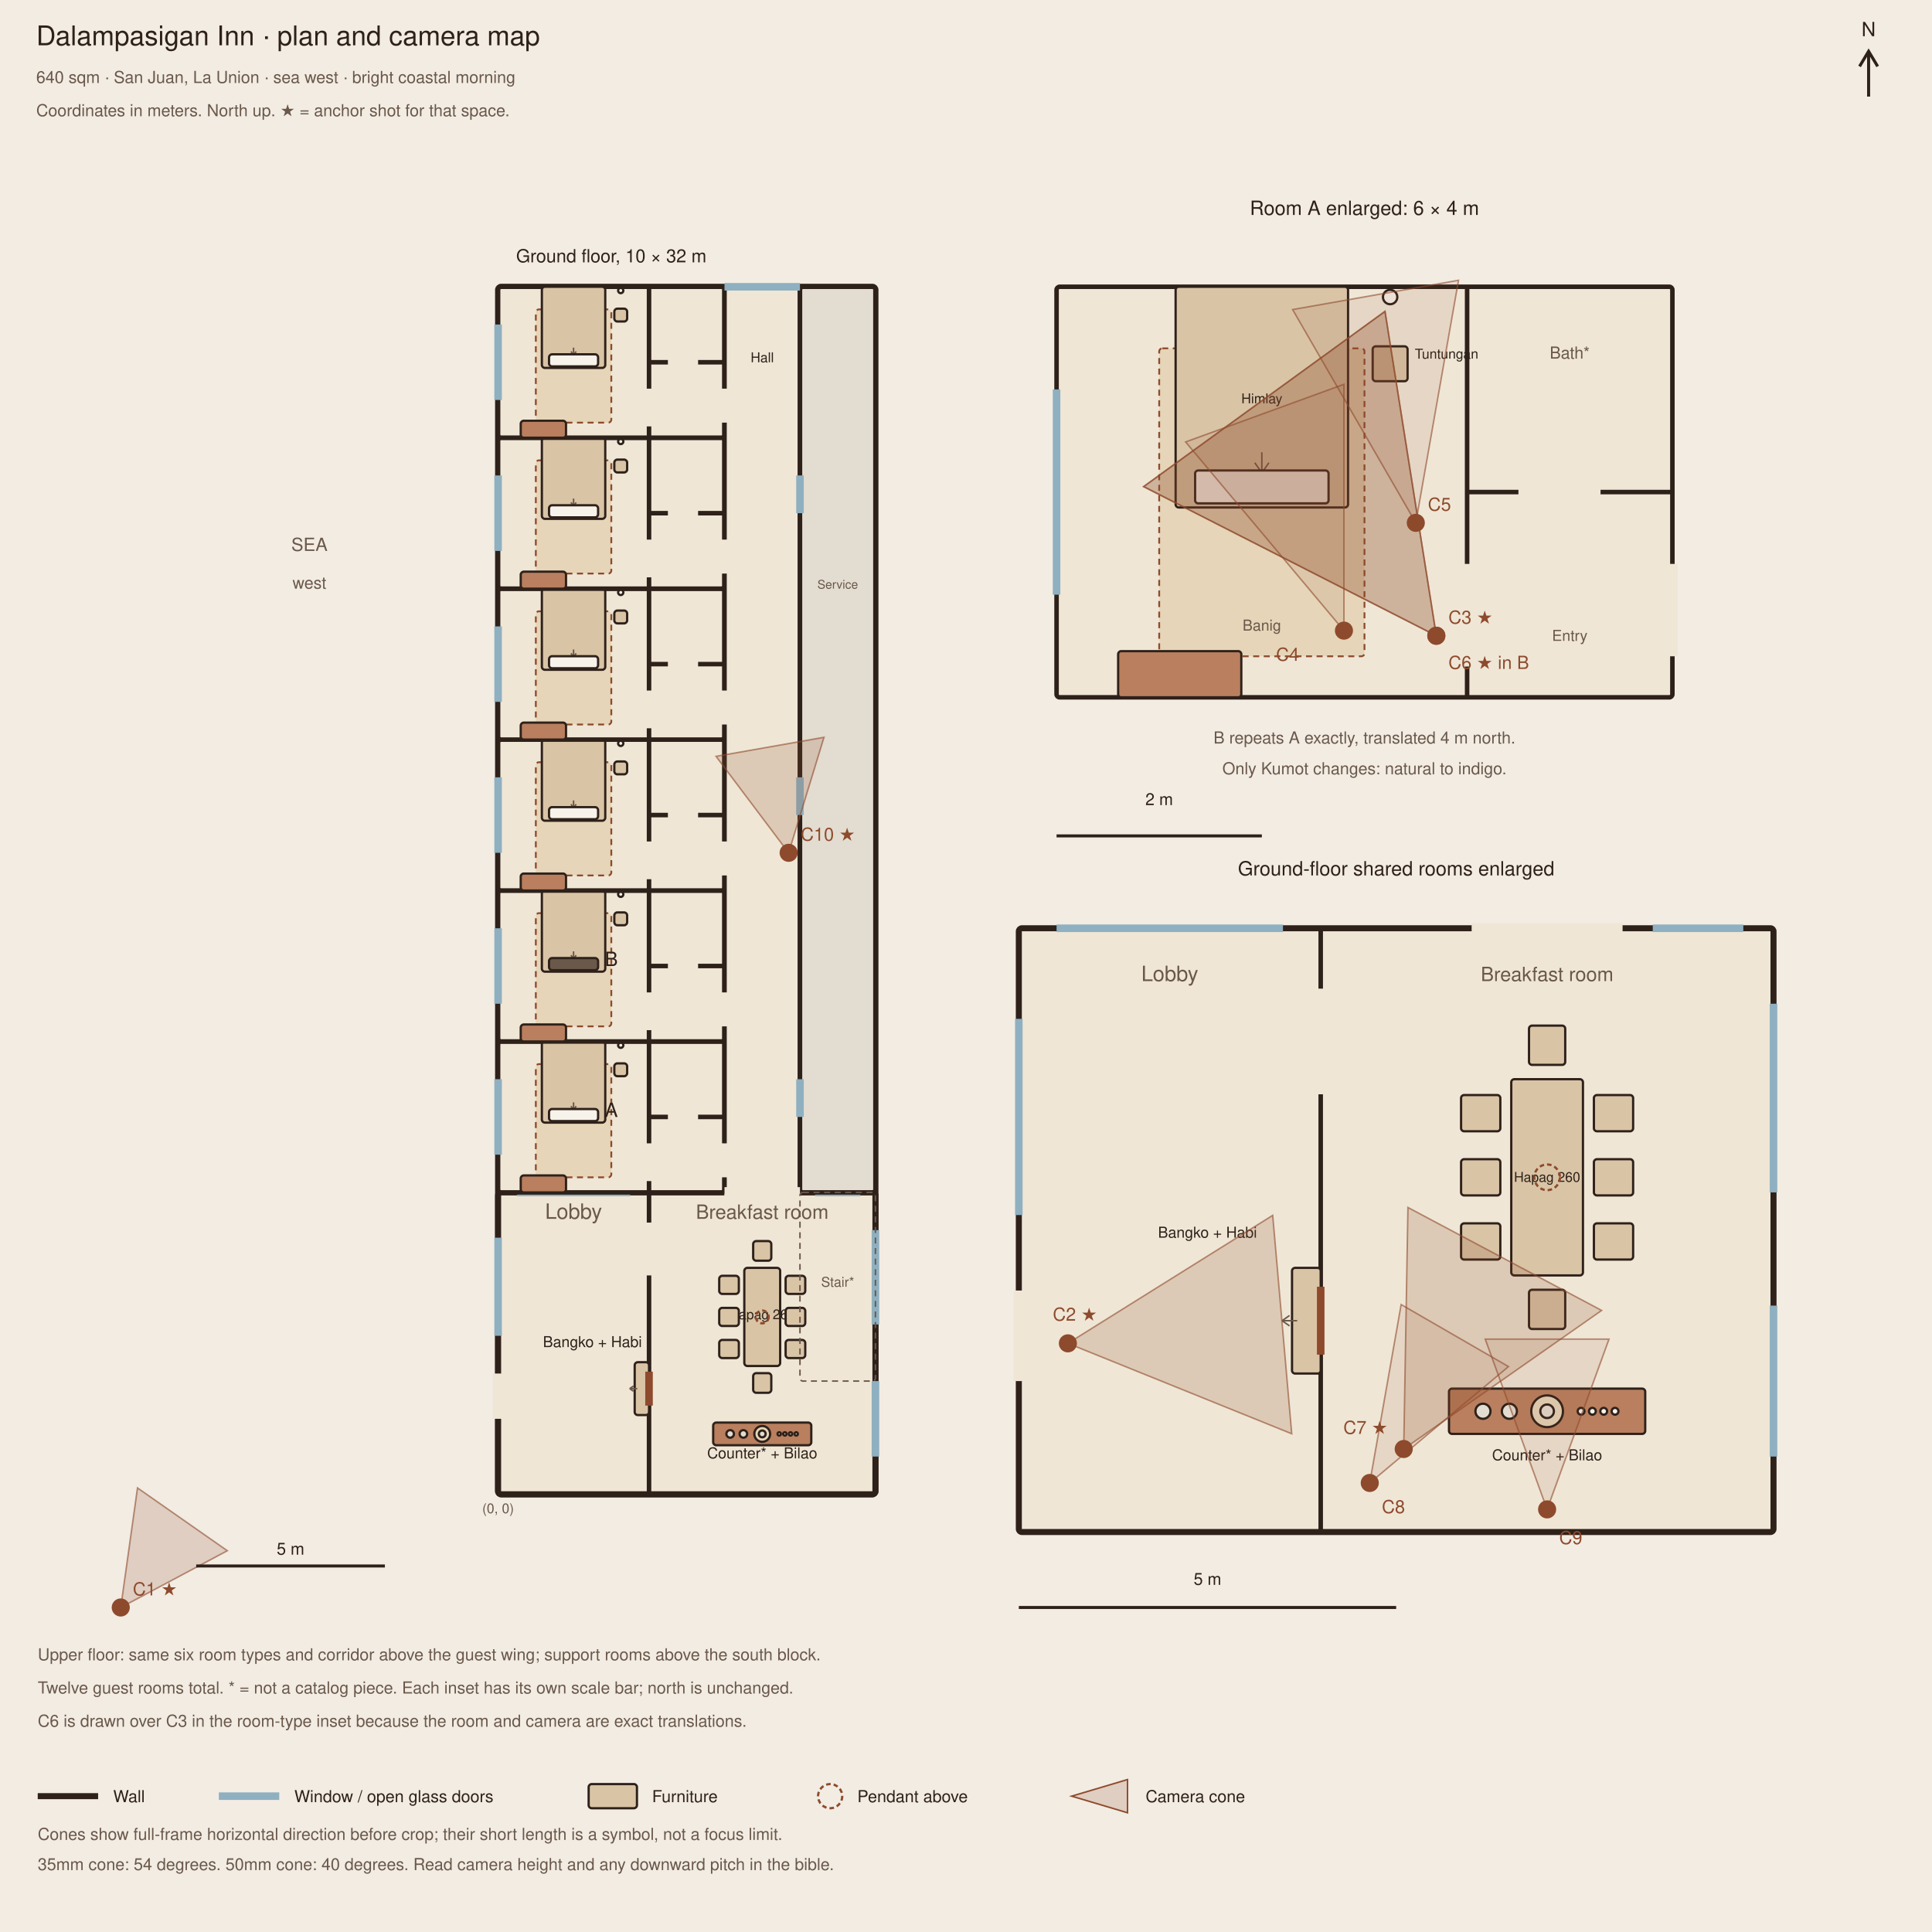
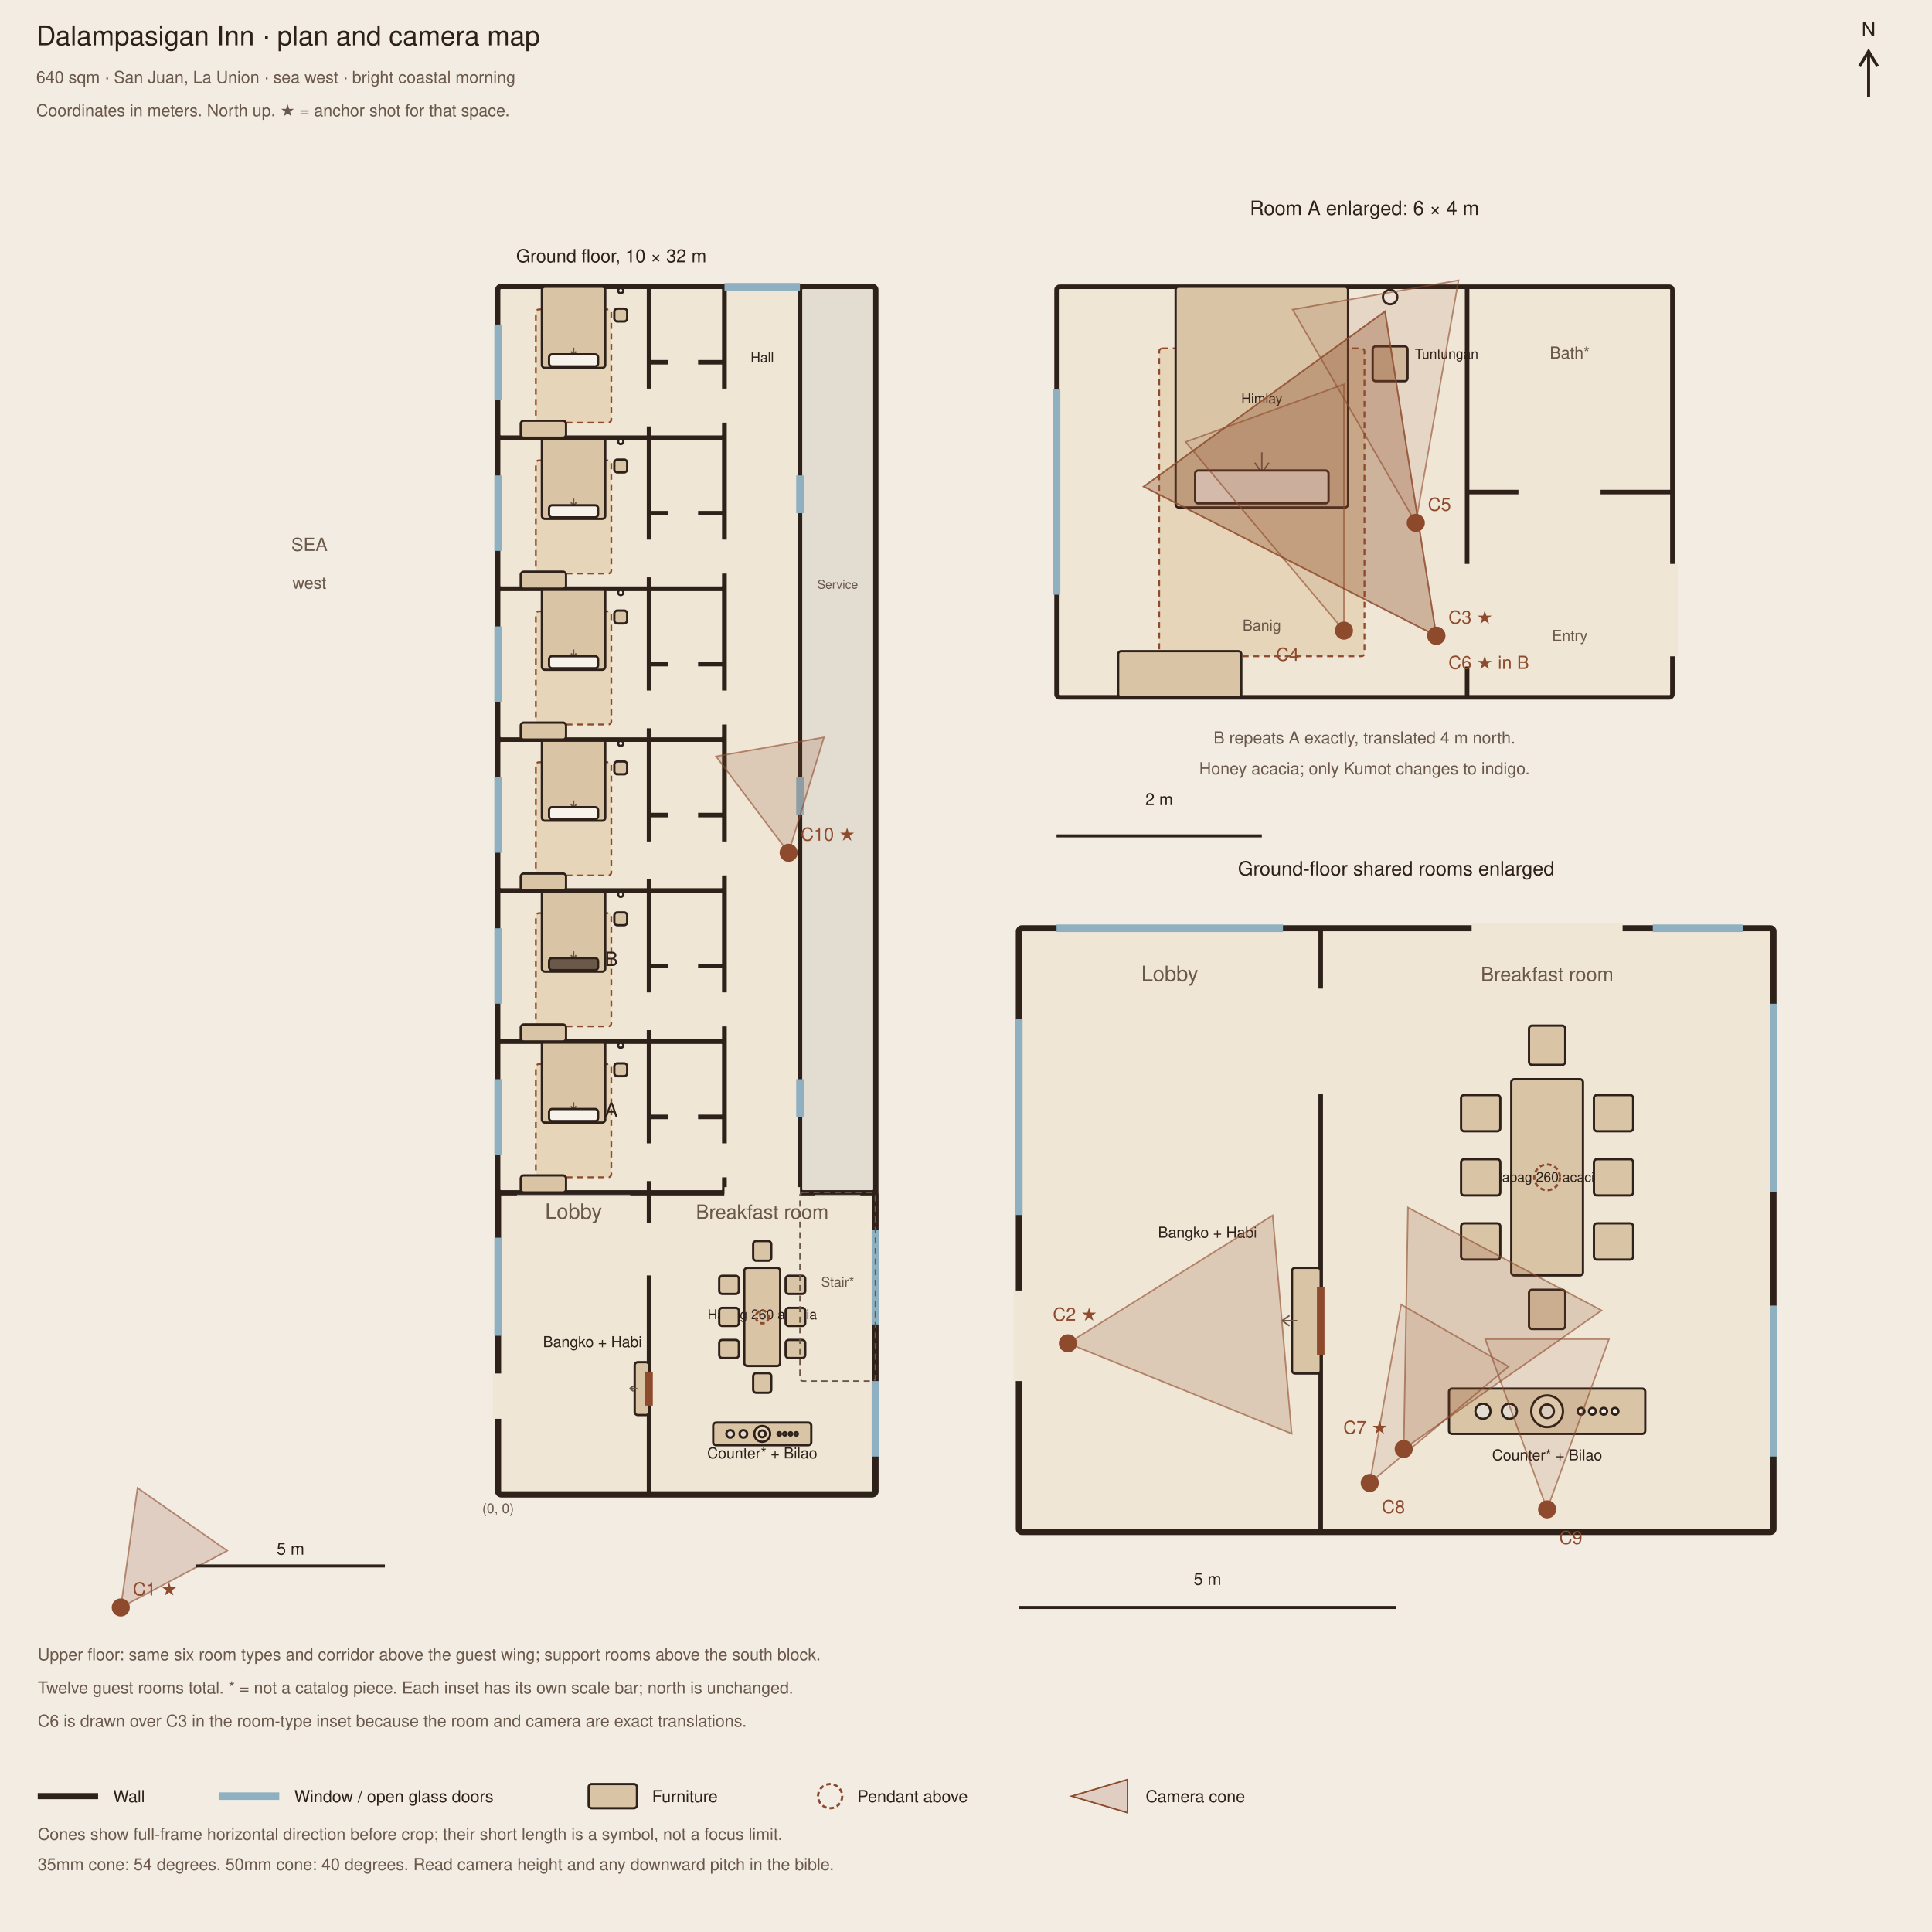
<svg xmlns="http://www.w3.org/2000/svg" width="1280" height="1280" viewBox="0 0 1280 1280" font-family="Helvetica, Arial, sans-serif">
  <rect width="100%" height="100%" fill="#F2ECE3" />
  <text x="24.0" y="30.0" font-size="18" font-weight="500" text-anchor="start" fill="#2E211A">Dalampasigan Inn · plan and camera map</text>
  <text x="24.0" y="55.0" font-size="11" font-weight="400" text-anchor="start" fill="#6A584A">640 sqm · San Juan, La Union · sea west · bright coastal morning</text>
  <text x="24.0" y="77.0" font-size="11" font-weight="400" text-anchor="start" fill="#6A584A">Coordinates in meters. North up. ★ = anchor shot for that space.</text>
  <path d="M1238 64 L1238 34 M1232 44 L1238 34 L1244 44" stroke="#2E211A" stroke-width="2" fill="none" />
  <text x="1238.0" y="24.0" font-size="13" font-weight="400" text-anchor="middle" fill="#2E211A">N</text>
  <rect x="330" y="190" width="250" height="800" rx="2" fill="#EFE6D6" stroke="#2E211A" stroke-width="4" />
  <rect x="330" y="790" width="250" height="200" rx="2" fill="#EFE6D6" stroke="#2E211A" stroke-width="4" />
  <line x1="430" y1="990" x2="430" y2="790" stroke="#2E211A" stroke-width="3" />
  <line x1="330" y1="940" x2="330" y2="910.0" stroke="#EFE6D6" stroke-width="7" />
  <line x1="430" y1="845.0" x2="430" y2="810.0" stroke="#EFE6D6" stroke-width="7" />
  <line x1="480" y1="790" x2="530" y2="790" stroke="#EFE6D6" stroke-width="7" />
  <line x1="330" y1="885.0" x2="330" y2="820.0" stroke="#8FB0C0" stroke-width="5" />
  <line x1="342.5" y1="790" x2="417.5" y2="790" stroke="#8FB0C0" stroke-width="5" />
  <line x1="580" y1="965" x2="580" y2="915" stroke="#8FB0C0" stroke-width="5" />
  <line x1="580" y1="877.5" x2="580" y2="815" stroke="#8FB0C0" stroke-width="5" />
  <line x1="540.0" y1="790" x2="570.0" y2="790" stroke="#8FB0C0" stroke-width="5" />
  <rect x="420.5" y="902.5" width="9.5" height="35.0" rx="2" fill="#D9C4A6" stroke="#2E211A" stroke-width="1.5" />
  <line x1="422.21" y1="920.0" x2="417.21" y2="920.0" stroke="#6A584A" stroke-width="1" />
  <line x1="417.21" y1="920.0" x2="419.667" y2="918.279" stroke="#6A584A" stroke-width="1" />
  <line x1="417.21" y1="920.0" x2="419.667" y2="921.721" stroke="#6A584A" stroke-width="1" />
  <line x1="430" y1="931.25" x2="430" y2="908.75" stroke="#8E4A2C" stroke-width="5" />
  <text x="392.5" y="892.5" font-size="10" font-weight="400" text-anchor="middle" fill="#2E211A">Bangko + Habi</text>
  <rect x="493.125" y="840.0" width="23.75" height="65.0" rx="2" fill="#D9C4A6" stroke="#2E211A" stroke-width="1.5" />
-   <text x="505.0" y="874.0" font-size="9" font-weight="400" text-anchor="middle" fill="#2E211A">Hapag 260</text>
+   <text x="505.0" y="874.0" font-size="9" font-weight="400" text-anchor="middle" fill="#2E211A">Hapag 260 acacia</text>
  <rect x="476.5" y="887.75" width="13.0" height="12.0" rx="2" fill="#D9C4A6" stroke="#2E211A" stroke-width="1.5" />
  <rect x="476.5" y="866.5" width="13.0" height="12.0" rx="2" fill="#D9C4A6" stroke="#2E211A" stroke-width="1.5" />
  <rect x="476.5" y="845.25" width="13.0" height="12.0" rx="2" fill="#D9C4A6" stroke="#2E211A" stroke-width="1.5" />
  <rect x="520.5" y="887.75" width="13.0" height="12.0" rx="2" fill="#D9C4A6" stroke="#2E211A" stroke-width="1.5" />
  <rect x="520.5" y="866.5" width="13.0" height="12.0" rx="2" fill="#D9C4A6" stroke="#2E211A" stroke-width="1.5" />
  <rect x="520.5" y="845.25" width="13.0" height="12.0" rx="2" fill="#D9C4A6" stroke="#2E211A" stroke-width="1.5" />
  <rect x="499.0" y="909.75" width="12.0" height="13.0" rx="2" fill="#D9C4A6" stroke="#2E211A" stroke-width="1.5" />
  <rect x="499.0" y="822.25" width="12.0" height="13.0" rx="2" fill="#D9C4A6" stroke="#2E211A" stroke-width="1.5" />
  <circle cx="505" cy="872.5" r="4.25" fill="none" stroke="#8E4A2C" stroke-width="1.5" stroke-dasharray="3 2" />
-   <rect x="472.5" y="942.5" width="65.0" height="15.0" rx="2" fill="#B97F5E" stroke="#2E211A" stroke-width="1.5" />
+   <rect x="472.5" y="942.5" width="65.0" height="15.0" rx="2" fill="#D9C4A6" stroke="#2E211A" stroke-width="1.5" />
  <circle cx="505" cy="950.0" r="5.25" fill="#E6D5B8" stroke="#2E211A" stroke-width="1.5" />
  <circle cx="483.75" cy="950.0" r="2.5" fill="#E3DCD0" stroke="#2E211A" stroke-width="1.5" />
  <circle cx="492.5" cy="950.0" r="2.5" fill="#E3DCD0" stroke="#2E211A" stroke-width="1.5" />
  <circle cx="505" cy="950.0" r="2.25" fill="#E3DCD0" stroke="#2E211A" stroke-width="1.5" />
  <circle cx="516.25" cy="950.0" r="1.125" fill="#F7F2EA" stroke="#2E211A" stroke-width="1.5" />
  <circle cx="520.0" cy="950.0" r="1.125" fill="#F7F2EA" stroke="#2E211A" stroke-width="1.5" />
  <circle cx="523.75" cy="950.0" r="1.125" fill="#F7F2EA" stroke="#2E211A" stroke-width="1.5" />
  <circle cx="527.5" cy="950.0" r="1.125" fill="#F7F2EA" stroke="#2E211A" stroke-width="1.5" />
  <text x="505.0" y="966.2" font-size="10" font-weight="400" text-anchor="middle" fill="#2E211A">Counter* + Bilao</text>
  <text x="380.0" y="807.5" font-size="14" font-weight="400" text-anchor="middle" fill="#6A584A">Lobby</text>
  <text x="505.0" y="807.5" font-size="13" font-weight="400" text-anchor="middle" fill="#6A584A">Breakfast room</text>
  <rect x="330" y="690" width="150" height="100" rx="2" fill="#EFE6D6" stroke="#2E211A" stroke-width="3" />
  <line x1="430" y1="790" x2="430" y2="690" stroke="#2E211A" stroke-width="3" />
  <line x1="430" y1="740" x2="480" y2="740" stroke="#2E211A" stroke-width="3" />
  <line x1="480" y1="780.0" x2="480" y2="757.5" stroke="#EFE6D6" stroke-width="7" />
  <line x1="430" y1="782.5" x2="430" y2="757.5" stroke="#EFE6D6" stroke-width="7" />
  <line x1="442.5" y1="740" x2="462.5" y2="740" stroke="#EFE6D6" stroke-width="7" />
  <line x1="330" y1="765" x2="330" y2="715" stroke="#8FB0C0" stroke-width="5" />
  <rect x="355" y="705.0" width="50" height="75" rx="2" fill="#E6D5B8" stroke="#8E4A2C" stroke-width="1.2" stroke-dasharray="4 3" />
  <rect x="359.0" y="690.0" width="42.0" height="53.75" rx="2" fill="#D9C4A6" stroke="#2E211A" stroke-width="1.5" />
  <line x1="380.0" y1="730.315" x2="380.0" y2="735.315" stroke="#6A584A" stroke-width="1" />
  <line x1="380.0" y1="735.315" x2="378.279" y2="732.858" stroke="#6A584A" stroke-width="1" />
  <line x1="380.0" y1="735.315" x2="381.721" y2="732.858" stroke="#6A584A" stroke-width="1" />
  <rect x="363.75" y="734.75" width="32.5" height="8.0" rx="2" fill="#F7F2EA" stroke="#2E211A" stroke-width="1.5" />
  <rect x="407.0" y="704.5" width="8.5" height="8.5" rx="2" fill="#D9C4A6" stroke="#2E211A" stroke-width="1.5" />
-   <rect x="345.0" y="778.75" width="30.0" height="11.25" rx="2" fill="#B97F5E" stroke="#2E211A" stroke-width="1.5" />
+   <rect x="345.0" y="778.75" width="30.0" height="11.25" rx="2" fill="#D9C4A6" stroke="#2E211A" stroke-width="1.5" />
  <circle cx="411.25" cy="692.5" r="1.75" fill="#F7F2EA" stroke="#2E211A" stroke-width="1.5" />
  <rect x="330" y="590" width="150" height="100" rx="2" fill="#EFE6D6" stroke="#2E211A" stroke-width="3" />
  <line x1="430" y1="690" x2="430" y2="590" stroke="#2E211A" stroke-width="3" />
  <line x1="430" y1="640" x2="480" y2="640" stroke="#2E211A" stroke-width="3" />
  <line x1="480" y1="680.0" x2="480" y2="657.5" stroke="#EFE6D6" stroke-width="7" />
  <line x1="430" y1="682.5" x2="430" y2="657.5" stroke="#EFE6D6" stroke-width="7" />
  <line x1="442.5" y1="640" x2="462.5" y2="640" stroke="#EFE6D6" stroke-width="7" />
  <line x1="330" y1="665" x2="330" y2="615" stroke="#8FB0C0" stroke-width="5" />
  <rect x="355" y="605.0" width="50" height="75" rx="2" fill="#E6D5B8" stroke="#8E4A2C" stroke-width="1.2" stroke-dasharray="4 3" />
  <rect x="359.0" y="590.0" width="42.0" height="53.75" rx="2" fill="#D9C4A6" stroke="#2E211A" stroke-width="1.5" />
  <line x1="380.0" y1="630.315" x2="380.0" y2="635.315" stroke="#6A584A" stroke-width="1" />
  <line x1="380.0" y1="635.315" x2="378.279" y2="632.858" stroke="#6A584A" stroke-width="1" />
  <line x1="380.0" y1="635.315" x2="381.721" y2="632.858" stroke="#6A584A" stroke-width="1" />
  <rect x="363.75" y="634.75" width="32.5" height="8.0" rx="2" fill="#6A584A" stroke="#2E211A" stroke-width="1.5" />
  <rect x="407.0" y="604.5" width="8.5" height="8.5" rx="2" fill="#D9C4A6" stroke="#2E211A" stroke-width="1.5" />
-   <rect x="345.0" y="678.75" width="30.0" height="11.25" rx="2" fill="#B97F5E" stroke="#2E211A" stroke-width="1.5" />
+   <rect x="345.0" y="678.75" width="30.0" height="11.25" rx="2" fill="#D9C4A6" stroke="#2E211A" stroke-width="1.5" />
  <circle cx="411.25" cy="592.5" r="1.75" fill="#F7F2EA" stroke="#2E211A" stroke-width="1.5" />
  <rect x="330" y="490" width="150" height="100" rx="2" fill="#EFE6D6" stroke="#2E211A" stroke-width="3" />
  <line x1="430" y1="590" x2="430" y2="490" stroke="#2E211A" stroke-width="3" />
  <line x1="430" y1="540" x2="480" y2="540" stroke="#2E211A" stroke-width="3" />
  <line x1="480" y1="580.0" x2="480" y2="557.5" stroke="#EFE6D6" stroke-width="7" />
  <line x1="430" y1="582.5" x2="430" y2="557.5" stroke="#EFE6D6" stroke-width="7" />
  <line x1="442.5" y1="540" x2="462.5" y2="540" stroke="#EFE6D6" stroke-width="7" />
  <line x1="330" y1="565" x2="330" y2="515" stroke="#8FB0C0" stroke-width="5" />
  <rect x="355" y="505" width="50" height="75" rx="2" fill="#E6D5B8" stroke="#8E4A2C" stroke-width="1.2" stroke-dasharray="4 3" />
  <rect x="359.0" y="490.0" width="42.0" height="53.75" rx="2" fill="#D9C4A6" stroke="#2E211A" stroke-width="1.5" />
  <line x1="380.0" y1="530.315" x2="380.0" y2="535.315" stroke="#6A584A" stroke-width="1" />
  <line x1="380.0" y1="535.315" x2="378.279" y2="532.858" stroke="#6A584A" stroke-width="1" />
  <line x1="380.0" y1="535.315" x2="381.721" y2="532.858" stroke="#6A584A" stroke-width="1" />
  <rect x="363.75" y="534.75" width="32.5" height="8.0" rx="2" fill="#F7F2EA" stroke="#2E211A" stroke-width="1.5" />
  <rect x="407.0" y="504.5" width="8.5" height="8.5" rx="2" fill="#D9C4A6" stroke="#2E211A" stroke-width="1.5" />
-   <rect x="345.0" y="578.75" width="30.0" height="11.25" rx="2" fill="#B97F5E" stroke="#2E211A" stroke-width="1.5" />
+   <rect x="345.0" y="578.75" width="30.0" height="11.25" rx="2" fill="#D9C4A6" stroke="#2E211A" stroke-width="1.5" />
  <circle cx="411.25" cy="492.5" r="1.75" fill="#F7F2EA" stroke="#2E211A" stroke-width="1.5" />
  <rect x="330" y="390" width="150" height="100" rx="2" fill="#EFE6D6" stroke="#2E211A" stroke-width="3" />
  <line x1="430" y1="490" x2="430" y2="390" stroke="#2E211A" stroke-width="3" />
  <line x1="430" y1="440" x2="480" y2="440" stroke="#2E211A" stroke-width="3" />
  <line x1="480" y1="480" x2="480" y2="457.5" stroke="#EFE6D6" stroke-width="7" />
  <line x1="430" y1="482.5" x2="430" y2="457.5" stroke="#EFE6D6" stroke-width="7" />
  <line x1="442.5" y1="440" x2="462.5" y2="440" stroke="#EFE6D6" stroke-width="7" />
  <line x1="330" y1="465" x2="330" y2="415" stroke="#8FB0C0" stroke-width="5" />
  <rect x="355" y="405.0" width="50" height="75" rx="2" fill="#E6D5B8" stroke="#8E4A2C" stroke-width="1.2" stroke-dasharray="4 3" />
  <rect x="359.0" y="390.0" width="42.0" height="53.75" rx="2" fill="#D9C4A6" stroke="#2E211A" stroke-width="1.5" />
  <line x1="380.0" y1="430.315" x2="380.0" y2="435.315" stroke="#6A584A" stroke-width="1" />
  <line x1="380.0" y1="435.315" x2="378.279" y2="432.858" stroke="#6A584A" stroke-width="1" />
  <line x1="380.0" y1="435.315" x2="381.721" y2="432.858" stroke="#6A584A" stroke-width="1" />
  <rect x="363.75" y="434.75" width="32.5" height="8.0" rx="2" fill="#F7F2EA" stroke="#2E211A" stroke-width="1.5" />
  <rect x="407.0" y="404.5" width="8.5" height="8.5" rx="2" fill="#D9C4A6" stroke="#2E211A" stroke-width="1.5" />
-   <rect x="345.0" y="478.75" width="30.0" height="11.25" rx="2" fill="#B97F5E" stroke="#2E211A" stroke-width="1.5" />
+   <rect x="345.0" y="478.75" width="30.0" height="11.25" rx="2" fill="#D9C4A6" stroke="#2E211A" stroke-width="1.5" />
  <circle cx="411.25" cy="392.5" r="1.75" fill="#F7F2EA" stroke="#2E211A" stroke-width="1.5" />
  <rect x="330" y="290" width="150" height="100" rx="2" fill="#EFE6D6" stroke="#2E211A" stroke-width="3" />
  <line x1="430" y1="390" x2="430" y2="290" stroke="#2E211A" stroke-width="3" />
  <line x1="430" y1="340" x2="480" y2="340" stroke="#2E211A" stroke-width="3" />
  <line x1="480" y1="380.0" x2="480" y2="357.5" stroke="#EFE6D6" stroke-width="7" />
  <line x1="430" y1="382.5" x2="430" y2="357.5" stroke="#EFE6D6" stroke-width="7" />
  <line x1="442.5" y1="340" x2="462.5" y2="340" stroke="#EFE6D6" stroke-width="7" />
  <line x1="330" y1="365" x2="330" y2="315" stroke="#8FB0C0" stroke-width="5" />
  <rect x="355" y="305.0" width="50" height="75" rx="2" fill="#E6D5B8" stroke="#8E4A2C" stroke-width="1.2" stroke-dasharray="4 3" />
  <rect x="359.0" y="290.0" width="42.0" height="53.75" rx="2" fill="#D9C4A6" stroke="#2E211A" stroke-width="1.5" />
  <line x1="380.0" y1="330.315" x2="380.0" y2="335.315" stroke="#6A584A" stroke-width="1" />
  <line x1="380.0" y1="335.315" x2="378.279" y2="332.858" stroke="#6A584A" stroke-width="1" />
  <line x1="380.0" y1="335.315" x2="381.721" y2="332.858" stroke="#6A584A" stroke-width="1" />
  <rect x="363.75" y="334.75" width="32.5" height="8.0" rx="2" fill="#F7F2EA" stroke="#2E211A" stroke-width="1.5" />
  <rect x="407.0" y="304.5" width="8.5" height="8.5" rx="2" fill="#D9C4A6" stroke="#2E211A" stroke-width="1.5" />
-   <rect x="345.0" y="378.75" width="30.0" height="11.25" rx="2" fill="#B97F5E" stroke="#2E211A" stroke-width="1.5" />
+   <rect x="345.0" y="378.75" width="30.0" height="11.25" rx="2" fill="#D9C4A6" stroke="#2E211A" stroke-width="1.5" />
  <circle cx="411.25" cy="292.5" r="1.75" fill="#F7F2EA" stroke="#2E211A" stroke-width="1.5" />
  <rect x="330" y="190" width="150" height="100" rx="2" fill="#EFE6D6" stroke="#2E211A" stroke-width="3" />
  <line x1="430" y1="290" x2="430" y2="190" stroke="#2E211A" stroke-width="3" />
  <line x1="430" y1="240" x2="480" y2="240" stroke="#2E211A" stroke-width="3" />
  <line x1="480" y1="280.0" x2="480" y2="257.5" stroke="#EFE6D6" stroke-width="7" />
  <line x1="430" y1="282.5" x2="430" y2="257.5" stroke="#EFE6D6" stroke-width="7" />
  <line x1="442.5" y1="240" x2="462.5" y2="240" stroke="#EFE6D6" stroke-width="7" />
  <line x1="330" y1="265" x2="330" y2="215" stroke="#8FB0C0" stroke-width="5" />
  <rect x="355" y="205.0" width="50" height="75" rx="2" fill="#E6D5B8" stroke="#8E4A2C" stroke-width="1.2" stroke-dasharray="4 3" />
  <rect x="359.0" y="190.0" width="42.0" height="53.75" rx="2" fill="#D9C4A6" stroke="#2E211A" stroke-width="1.5" />
  <line x1="380.0" y1="230.315" x2="380.0" y2="235.315" stroke="#6A584A" stroke-width="1" />
  <line x1="380.0" y1="235.315" x2="378.279" y2="232.858" stroke="#6A584A" stroke-width="1" />
  <line x1="380.0" y1="235.315" x2="381.721" y2="232.858" stroke="#6A584A" stroke-width="1" />
  <rect x="363.75" y="234.75" width="32.5" height="8.0" rx="2" fill="#F7F2EA" stroke="#2E211A" stroke-width="1.5" />
  <rect x="407.0" y="204.5" width="8.5" height="8.5" rx="2" fill="#D9C4A6" stroke="#2E211A" stroke-width="1.5" />
-   <rect x="345.0" y="278.75" width="30.0" height="11.25" rx="2" fill="#B97F5E" stroke="#2E211A" stroke-width="1.5" />
+   <rect x="345.0" y="278.75" width="30.0" height="11.25" rx="2" fill="#D9C4A6" stroke="#2E211A" stroke-width="1.5" />
  <circle cx="411.25" cy="192.5" r="1.75" fill="#F7F2EA" stroke="#2E211A" stroke-width="1.5" />
  <rect x="480" y="190" width="50" height="600" rx="2" fill="#EFE6D6" stroke="#2E211A" stroke-width="3" />
  <rect x="530" y="190" width="50" height="600" rx="2" fill="#E3DCD0" stroke="#2E211A" stroke-width="3" />
  <line x1="480" y1="790" x2="530" y2="790" stroke="#EFE6D6" stroke-width="7" />
  <line x1="480" y1="780.0" x2="480" y2="757.5" stroke="#EFE6D6" stroke-width="7" />
  <line x1="480" y1="680.0" x2="480" y2="657.5" stroke="#EFE6D6" stroke-width="7" />
  <line x1="480" y1="580.0" x2="480" y2="557.5" stroke="#EFE6D6" stroke-width="7" />
  <line x1="480" y1="480" x2="480" y2="457.5" stroke="#EFE6D6" stroke-width="7" />
  <line x1="480" y1="380.0" x2="480" y2="357.5" stroke="#EFE6D6" stroke-width="7" />
  <line x1="480" y1="280.0" x2="480" y2="257.5" stroke="#EFE6D6" stroke-width="7" />
  <line x1="530" y1="740" x2="530" y2="715" stroke="#8FB0C0" stroke-width="5" />
  <line x1="530" y1="540" x2="530" y2="515" stroke="#8FB0C0" stroke-width="5" />
  <line x1="530" y1="340" x2="530" y2="315" stroke="#8FB0C0" stroke-width="5" />
  <line x1="480" y1="190" x2="530" y2="190" stroke="#8FB0C0" stroke-width="5" />
  <rect x="530" y="790" width="50" height="125" rx="2" fill="none" stroke="#6A584A" stroke-width="1" stroke-dasharray="4 3" />
  <text x="555.0" y="852.5" font-size="9" font-weight="400" text-anchor="middle" fill="#6A584A">Stair*</text>
  <text x="505.0" y="240.0" font-size="9" font-weight="400" text-anchor="middle" fill="#2E211A">Hall</text>
  <text x="555.0" y="390.0" font-size="8" font-weight="400" text-anchor="middle" fill="#6A584A">Service</text>
  <text x="405.0" y="173.8" font-size="12" font-weight="400" text-anchor="middle" fill="#2E211A">Ground floor, 10 × 32 m</text>
  <text x="330.0" y="1002.5" font-size="9" font-weight="400" text-anchor="middle" fill="#6A584A">(0, 0)</text>
  <text x="205.0" y="365.0" font-size="12" font-weight="400" text-anchor="middle" fill="#6A584A">SEA</text>
  <text x="205.0" y="390.0" font-size="11" font-weight="400" text-anchor="middle" fill="#6A584A">west</text>
  <text x="405.0" y="740.0" font-size="13" font-weight="400" text-anchor="middle" fill="#2E211A">A</text>
  <text x="405.0" y="640.0" font-size="13" font-weight="400" text-anchor="middle" fill="#2E211A">B</text>
  <polygon points="80.0,1065.0 91.1,985.8 150.6,1027.4" fill="#8E4A2C" fill-opacity="0.18" stroke="#8E4A2C" stroke-width="1" stroke-opacity="0.6" data-camera="C1" data-shot="dalampasigan-g01-exterior" data-x="-10.0" data-y="-3.0" data-heading="35.0" data-lens="35" data-height="1.5" data-space="project" />
  <circle cx="80.0" cy="1065.0" r="6" fill="#8E4A2C" />
  <text x="88.0" y="1057.0" font-size="12" font-weight="500" text-anchor="start" fill="#8E4A2C">C1 ★</text>
  <polygon points="522.5,565.0 474.4,501.1 545.9,488.5" fill="#8E4A2C" fill-opacity="0.18" stroke="#8E4A2C" stroke-width="1" stroke-opacity="0.6" data-camera="C10" data-shot="dalampasigan-g10-corridor" data-x="7.7" data-y="17.0" data-heading="350.0" data-lens="35" data-height="1.4" data-space="project" />
  <circle cx="522.5" cy="565.0" r="6" fill="#8E4A2C" />
  <text x="530.5" y="557.0" font-size="12" font-weight="500" text-anchor="start" fill="#8E4A2C">C10 ★</text>
  <line x1="130" y1="1037.5" x2="255" y2="1037.5" stroke="#2E211A" stroke-width="2" />
  <text x="192.5" y="1030.0" font-size="11" font-weight="400" text-anchor="middle" fill="#2E211A">5 m</text>
  <rect x="700" y="190" width="408" height="272" rx="2" fill="#EFE6D6" stroke="#2E211A" stroke-width="3" />
  <line x1="972" y1="462" x2="972" y2="190" stroke="#2E211A" stroke-width="3" />
  <line x1="972" y1="326" x2="1108" y2="326" stroke="#2E211A" stroke-width="3" />
  <line x1="1108" y1="434.8" x2="1108" y2="373.6" stroke="#EFE6D6" stroke-width="7" />
  <line x1="972" y1="441.6" x2="972" y2="373.6" stroke="#EFE6D6" stroke-width="7" />
  <line x1="1006.0" y1="326" x2="1060.4" y2="326" stroke="#EFE6D6" stroke-width="7" />
  <line x1="700" y1="394" x2="700" y2="258" stroke="#8FB0C0" stroke-width="5" />
  <rect x="768" y="230.8" width="136" height="204" rx="2" fill="#E6D5B8" stroke="#8E4A2C" stroke-width="1.2" stroke-dasharray="4 3" />
  <rect x="778.88" y="190" width="114.24" height="146.2" rx="2" fill="#D9C4A6" stroke="#2E211A" stroke-width="1.5" />
  <text x="836.0" y="267.2" font-size="9" font-weight="400" text-anchor="middle" fill="#2E211A">Himlay</text>
  <line x1="836.0" y1="299.657" x2="836.0" y2="313.257" stroke="#6A584A" stroke-width="1" />
  <line x1="836.0" y1="313.257" x2="831.32" y2="306.573" stroke="#6A584A" stroke-width="1" />
  <line x1="836.0" y1="313.257" x2="840.68" y2="306.573" stroke="#6A584A" stroke-width="1" />
  <rect x="791.8" y="311.72" width="88.4" height="21.76" rx="2" fill="#F7F2EA" stroke="#2E211A" stroke-width="1.5" />
  <rect x="909.44" y="229.44" width="23.12" height="23.12" rx="2" fill="#D9C4A6" stroke="#2E211A" stroke-width="1.5" />
-   <rect x="740.8" y="431.4" width="81.6" height="30.6" rx="2" fill="#B97F5E" stroke="#2E211A" stroke-width="1.5" />
+   <rect x="740.8" y="431.4" width="81.6" height="30.6" rx="2" fill="#D9C4A6" stroke="#2E211A" stroke-width="1.5" />
  <circle cx="921.0" cy="196.8" r="4.76" fill="#F7F2EA" stroke="#2E211A" stroke-width="1.5" />
  <text x="1040.0" y="237.6" font-size="11" font-weight="400" text-anchor="middle" fill="#6A584A">Bath*</text>
  <text x="1040.0" y="424.6" font-size="10" font-weight="400" text-anchor="middle" fill="#6A584A">Entry</text>
  <text x="836.0" y="417.8" font-size="10" font-weight="400" text-anchor="middle" fill="#6A584A">Banig</text>
  <text x="958.4" y="237.6" font-size="9" font-weight="400" text-anchor="middle" fill="#2E211A">Tuntungan</text>
  <text x="904.0" y="142.4" font-size="13" font-weight="400" text-anchor="middle" fill="#2E211A">Room A enlarged: 6 × 4 m</text>
  <text x="904.0" y="492.6" font-size="11" font-weight="400" text-anchor="middle" fill="#6A584A">B repeats A exactly, translated 4 m north.</text>
-   <text x="904.0" y="513.0" font-size="11" font-weight="400" text-anchor="middle" fill="#6A584A">Only Kumot changes: natural to indigo.</text>
+   <text x="904.0" y="513.0" font-size="11" font-weight="400" text-anchor="middle" fill="#6A584A">Honey acacia; only Kumot changes to indigo.</text>
  <polygon points="951.6,421.2 757.7,322.4 917.6,206.3" fill="#8E4A2C" fill-opacity="0.18" stroke="#8E4A2C" stroke-width="1" stroke-opacity="0.6" data-camera="C3" data-shot="dalampasigan-hero" data-x="3.7" data-y="8.6" data-heading="324.0" data-lens="35" data-height="1.15" data-space="project" />
  <circle cx="951.6" cy="421.2" r="6" fill="#8E4A2C" />
  <text x="959.6" y="413.2" font-size="12" font-weight="500" text-anchor="start" fill="#8E4A2C">C3 ★</text>
  <polygon points="890.4,417.8 785.5,292.8 890.4,254.6" fill="#8E4A2C" fill-opacity="0.1" stroke="#8E4A2C" stroke-width="1" stroke-opacity="0.6" data-camera="C4" data-shot="dalampasigan-g04-reed-mat" data-x="2.8" data-y="8.65" data-heading="340.0" data-lens="50" data-height="0.75" data-space="project" />
  <circle cx="890.4" cy="417.8" r="6" fill="#8E4A2C" />
  <text x="845.4" y="437.8" font-size="12" font-weight="500" text-anchor="start" fill="#8E4A2C">C4</text>
  <polygon points="938.0,346.4 856.4,205.1 966.3,185.7" fill="#8E4A2C" fill-opacity="0.1" stroke="#8E4A2C" stroke-width="1" stroke-opacity="0.6" data-camera="C5" data-shot="dalampasigan-g05-bedside-stool" data-x="3.5" data-y="9.7" data-heading="350.0" data-lens="50" data-height="0.8" data-space="project" />
  <circle cx="938.0" cy="346.4" r="6" fill="#8E4A2C" />
  <text x="946.0" y="338.4" font-size="12" font-weight="500" text-anchor="start" fill="#8E4A2C">C5</text>
  <polygon points="951.6,421.2 757.7,322.4 917.6,206.3" fill="#8E4A2C" fill-opacity="0.18" stroke="#8E4A2C" stroke-width="1" stroke-opacity="0.6" data-camera="C6" data-shot="dalampasigan-g06-second-room" data-x="3.7" data-y="12.6" data-heading="324.0" data-lens="35" data-height="1.15" data-space="project" />
  <circle cx="951.6" cy="421.2" r="6" fill="#8E4A2C" />
  <text x="959.6" y="443.2" font-size="12" font-weight="500" text-anchor="start" fill="#8E4A2C">C6 ★ in B</text>
  <line x1="700" y1="553.8" x2="836" y2="553.8" stroke="#2E211A" stroke-width="2" />
  <text x="768.0" y="533.4" font-size="11" font-weight="400" text-anchor="middle" fill="#2E211A">2 m</text>
  <rect x="675" y="615" width="500" height="400" rx="2" fill="#EFE6D6" stroke="#2E211A" stroke-width="4" />
  <line x1="875" y1="1015" x2="875" y2="615" stroke="#2E211A" stroke-width="3" />
  <line x1="675" y1="915" x2="675" y2="855.0" stroke="#EFE6D6" stroke-width="7" />
  <line x1="875" y1="725.0" x2="875" y2="655.0" stroke="#EFE6D6" stroke-width="7" />
  <line x1="975" y1="615" x2="1075" y2="615" stroke="#EFE6D6" stroke-width="7" />
  <line x1="675" y1="805.0" x2="675" y2="675.0" stroke="#8FB0C0" stroke-width="5" />
  <line x1="700.0" y1="615" x2="850.0" y2="615" stroke="#8FB0C0" stroke-width="5" />
  <line x1="1175" y1="965" x2="1175" y2="865" stroke="#8FB0C0" stroke-width="5" />
  <line x1="1175" y1="790.0" x2="1175" y2="665" stroke="#8FB0C0" stroke-width="5" />
  <line x1="1095.0" y1="615" x2="1155.0" y2="615" stroke="#8FB0C0" stroke-width="5" />
  <rect x="856.0" y="840.0" width="19.0" height="70.0" rx="2" fill="#D9C4A6" stroke="#2E211A" stroke-width="1.5" />
  <line x1="859.42" y1="875.0" x2="849.42" y2="875.0" stroke="#6A584A" stroke-width="1" />
  <line x1="849.42" y1="875.0" x2="854.335" y2="871.559" stroke="#6A584A" stroke-width="1" />
  <line x1="849.42" y1="875.0" x2="854.335" y2="878.441" stroke="#6A584A" stroke-width="1" />
  <line x1="875" y1="897.5" x2="875" y2="852.5" stroke="#8E4A2C" stroke-width="5" />
  <text x="800.0" y="820.0" font-size="10" font-weight="400" text-anchor="middle" fill="#2E211A">Bangko + Habi</text>
  <rect x="1001.25" y="715.0" width="47.5" height="130.0" rx="2" fill="#D9C4A6" stroke="#2E211A" stroke-width="1.5" />
-   <text x="1025.0" y="783.0" font-size="9" font-weight="400" text-anchor="middle" fill="#2E211A">Hapag 260</text>
+   <text x="1025.0" y="783.0" font-size="9" font-weight="400" text-anchor="middle" fill="#2E211A">Hapag 260 acacia</text>
  <rect x="968.0" y="810.5" width="26.0" height="24.0" rx="2" fill="#D9C4A6" stroke="#2E211A" stroke-width="1.5" />
  <rect x="968.0" y="768.0" width="26.0" height="24.0" rx="2" fill="#D9C4A6" stroke="#2E211A" stroke-width="1.5" />
  <rect x="968.0" y="725.5" width="26.0" height="24.0" rx="2" fill="#D9C4A6" stroke="#2E211A" stroke-width="1.5" />
  <rect x="1056.0" y="810.5" width="26.0" height="24.0" rx="2" fill="#D9C4A6" stroke="#2E211A" stroke-width="1.5" />
  <rect x="1056.0" y="768.0" width="26.0" height="24.0" rx="2" fill="#D9C4A6" stroke="#2E211A" stroke-width="1.5" />
  <rect x="1056.0" y="725.5" width="26.0" height="24.0" rx="2" fill="#D9C4A6" stroke="#2E211A" stroke-width="1.5" />
  <rect x="1013.0" y="854.5" width="24.0" height="26.0" rx="2" fill="#D9C4A6" stroke="#2E211A" stroke-width="1.5" />
  <rect x="1013.0" y="679.5" width="24.0" height="26.0" rx="2" fill="#D9C4A6" stroke="#2E211A" stroke-width="1.5" />
  <circle cx="1025" cy="780.0" r="8.5" fill="none" stroke="#8E4A2C" stroke-width="1.5" stroke-dasharray="3 2" />
-   <rect x="960.0" y="920.0" width="130.0" height="30.0" rx="2" fill="#B97F5E" stroke="#2E211A" stroke-width="1.5" />
+   <rect x="960.0" y="920.0" width="130.0" height="30.0" rx="2" fill="#D9C4A6" stroke="#2E211A" stroke-width="1.5" />
  <circle cx="1025" cy="935.0" r="10.5" fill="#E6D5B8" stroke="#2E211A" stroke-width="1.5" />
  <circle cx="982.5" cy="935.0" r="5.0" fill="#E3DCD0" stroke="#2E211A" stroke-width="1.5" />
  <circle cx="1000.0" cy="935.0" r="5.0" fill="#E3DCD0" stroke="#2E211A" stroke-width="1.5" />
  <circle cx="1025" cy="935.0" r="4.5" fill="#E3DCD0" stroke="#2E211A" stroke-width="1.5" />
  <circle cx="1047.5" cy="935.0" r="2.25" fill="#F7F2EA" stroke="#2E211A" stroke-width="1.5" />
  <circle cx="1055.0" cy="935.0" r="2.25" fill="#F7F2EA" stroke="#2E211A" stroke-width="1.5" />
  <circle cx="1062.5" cy="935.0" r="2.25" fill="#F7F2EA" stroke="#2E211A" stroke-width="1.5" />
  <circle cx="1070.0" cy="935.0" r="2.25" fill="#F7F2EA" stroke="#2E211A" stroke-width="1.5" />
  <text x="1025.0" y="967.5" font-size="10" font-weight="400" text-anchor="middle" fill="#2E211A">Counter* + Bilao</text>
  <text x="775.0" y="650.0" font-size="14" font-weight="400" text-anchor="middle" fill="#6A584A">Lobby</text>
  <text x="1025.0" y="650.0" font-size="13" font-weight="400" text-anchor="middle" fill="#6A584A">Breakfast room</text>
  <text x="925.0" y="580.0" font-size="13" font-weight="400" text-anchor="middle" fill="#2E211A">Ground-floor shared rooms enlarged</text>
  <polygon points="707.5,890.0 843.2,805.2 855.8,949.9" fill="#8E4A2C" fill-opacity="0.18" stroke="#8E4A2C" stroke-width="1" stroke-opacity="0.6" data-camera="C2" data-shot="dalampasigan-g02-lobby" data-x="0.65" data-y="2.5" data-heading="85.0" data-lens="35" data-height="1.2" data-space="project" />
  <circle cx="707.5" cy="890.0" r="6" fill="#8E4A2C" />
  <text x="697.5" y="875.0" font-size="12" font-weight="500" text-anchor="start" fill="#8E4A2C">C2 ★</text>
  <polygon points="930.0,960.0 932.8,800.0 1061.1,868.2" fill="#8E4A2C" fill-opacity="0.18" stroke="#8E4A2C" stroke-width="1" stroke-opacity="0.6" data-camera="C7" data-shot="dalampasigan-g07-breakfast" data-x="5.1" data-y="1.1" data-heading="28.0" data-lens="35" data-height="1.25" data-space="project" />
  <circle cx="930.0" cy="960.0" r="6" fill="#8E4A2C" />
  <text x="890.0" y="950.0" font-size="12" font-weight="500" text-anchor="start" fill="#8E4A2C">C7 ★</text>
  <polygon points="907.5,982.5 928.3,864.3 999.4,905.4" fill="#8E4A2C" fill-opacity="0.1" stroke="#8E4A2C" stroke-width="1" stroke-opacity="0.6" data-camera="C8" data-shot="dalampasigan-g08-pendant" data-x="4.65" data-y="0.65" data-heading="30.0" data-lens="50" data-height="1.4" data-space="project" />
  <circle cx="907.5" cy="982.5" r="6" fill="#8E4A2C" />
  <text x="915.5" y="1002.5" font-size="12" font-weight="500" text-anchor="start" fill="#8E4A2C">C8</text>
  <polygon points="1025.0,1000.0 984.0,887.2 1066.0,887.2" fill="#8E4A2C" fill-opacity="0.1" stroke="#8E4A2C" stroke-width="1" stroke-opacity="0.6" data-camera="C9" data-shot="dalampasigan-g09-serving-counter" data-x="7.0" data-y="0.3" data-heading="0.0" data-lens="50" data-height="1.2" data-space="project" />
  <circle cx="1025.0" cy="1000.0" r="6" fill="#8E4A2C" />
  <text x="1033.0" y="1023.0" font-size="12" font-weight="500" text-anchor="start" fill="#8E4A2C">C9</text>
  <line x1="675" y1="1065.0" x2="925" y2="1065.0" stroke="#2E211A" stroke-width="2" />
  <text x="800.0" y="1050.0" font-size="11" font-weight="400" text-anchor="middle" fill="#2E211A">5 m</text>
  <text x="25.0" y="1100.0" font-size="11" font-weight="400" text-anchor="start" fill="#6A584A">Upper floor: same six room types and corridor above the guest wing; support rooms above the south block.</text>
  <text x="25.0" y="1122.0" font-size="11" font-weight="400" text-anchor="start" fill="#6A584A">Twelve guest rooms total. * = not a catalog piece. Each inset has its own scale bar; north is unchanged.</text>
  <text x="25.0" y="1144.0" font-size="11" font-weight="400" text-anchor="start" fill="#6A584A">C6 is drawn over C3 in the room-type inset because the room and camera are exact translations.</text>
  <line x1="25" y1="1190" x2="65" y2="1190" stroke="#2E211A" stroke-width="4" />
  <text x="75.0" y="1194.0" font-size="11" font-weight="400" text-anchor="start" fill="#2E211A">Wall</text>
  <line x1="145" y1="1190" x2="185" y2="1190" stroke="#8FB0C0" stroke-width="5" />
  <text x="195.0" y="1194.0" font-size="11" font-weight="400" text-anchor="start" fill="#2E211A">Window / open glass doors</text>
  <rect x="390" y="1182" width="32" height="16" fill="#D9C4A6" stroke="#2E211A" stroke-width="1.5" rx="2" />
  <text x="432.0" y="1194.0" font-size="11" font-weight="400" text-anchor="start" fill="#2E211A">Furniture</text>
  <circle cx="550" cy="1190" r="8" fill="none" stroke="#8E4A2C" stroke-width="1.5" stroke-dasharray="3 2" />
  <text x="568.0" y="1194.0" font-size="11" font-weight="400" text-anchor="start" fill="#2E211A">Pendant above</text>
  <polygon points="710,1190 747,1179 747,1201" fill="#8E4A2C" fill-opacity="0.18" stroke="#8E4A2C" stroke-width="1" />
  <text x="759.0" y="1194.0" font-size="11" font-weight="400" text-anchor="start" fill="#2E211A">Camera cone</text>
  <text x="25.0" y="1219.0" font-size="11" font-weight="400" text-anchor="start" fill="#6A584A">Cones show full-frame horizontal direction before crop; their short length is a symbol, not a focus limit.</text>
  <text x="25.0" y="1239.0" font-size="11" font-weight="400" text-anchor="start" fill="#6A584A">35mm cone: 54 degrees. 50mm cone: 40 degrees. Read camera height and any downward pitch in the bible.</text>
</svg>
